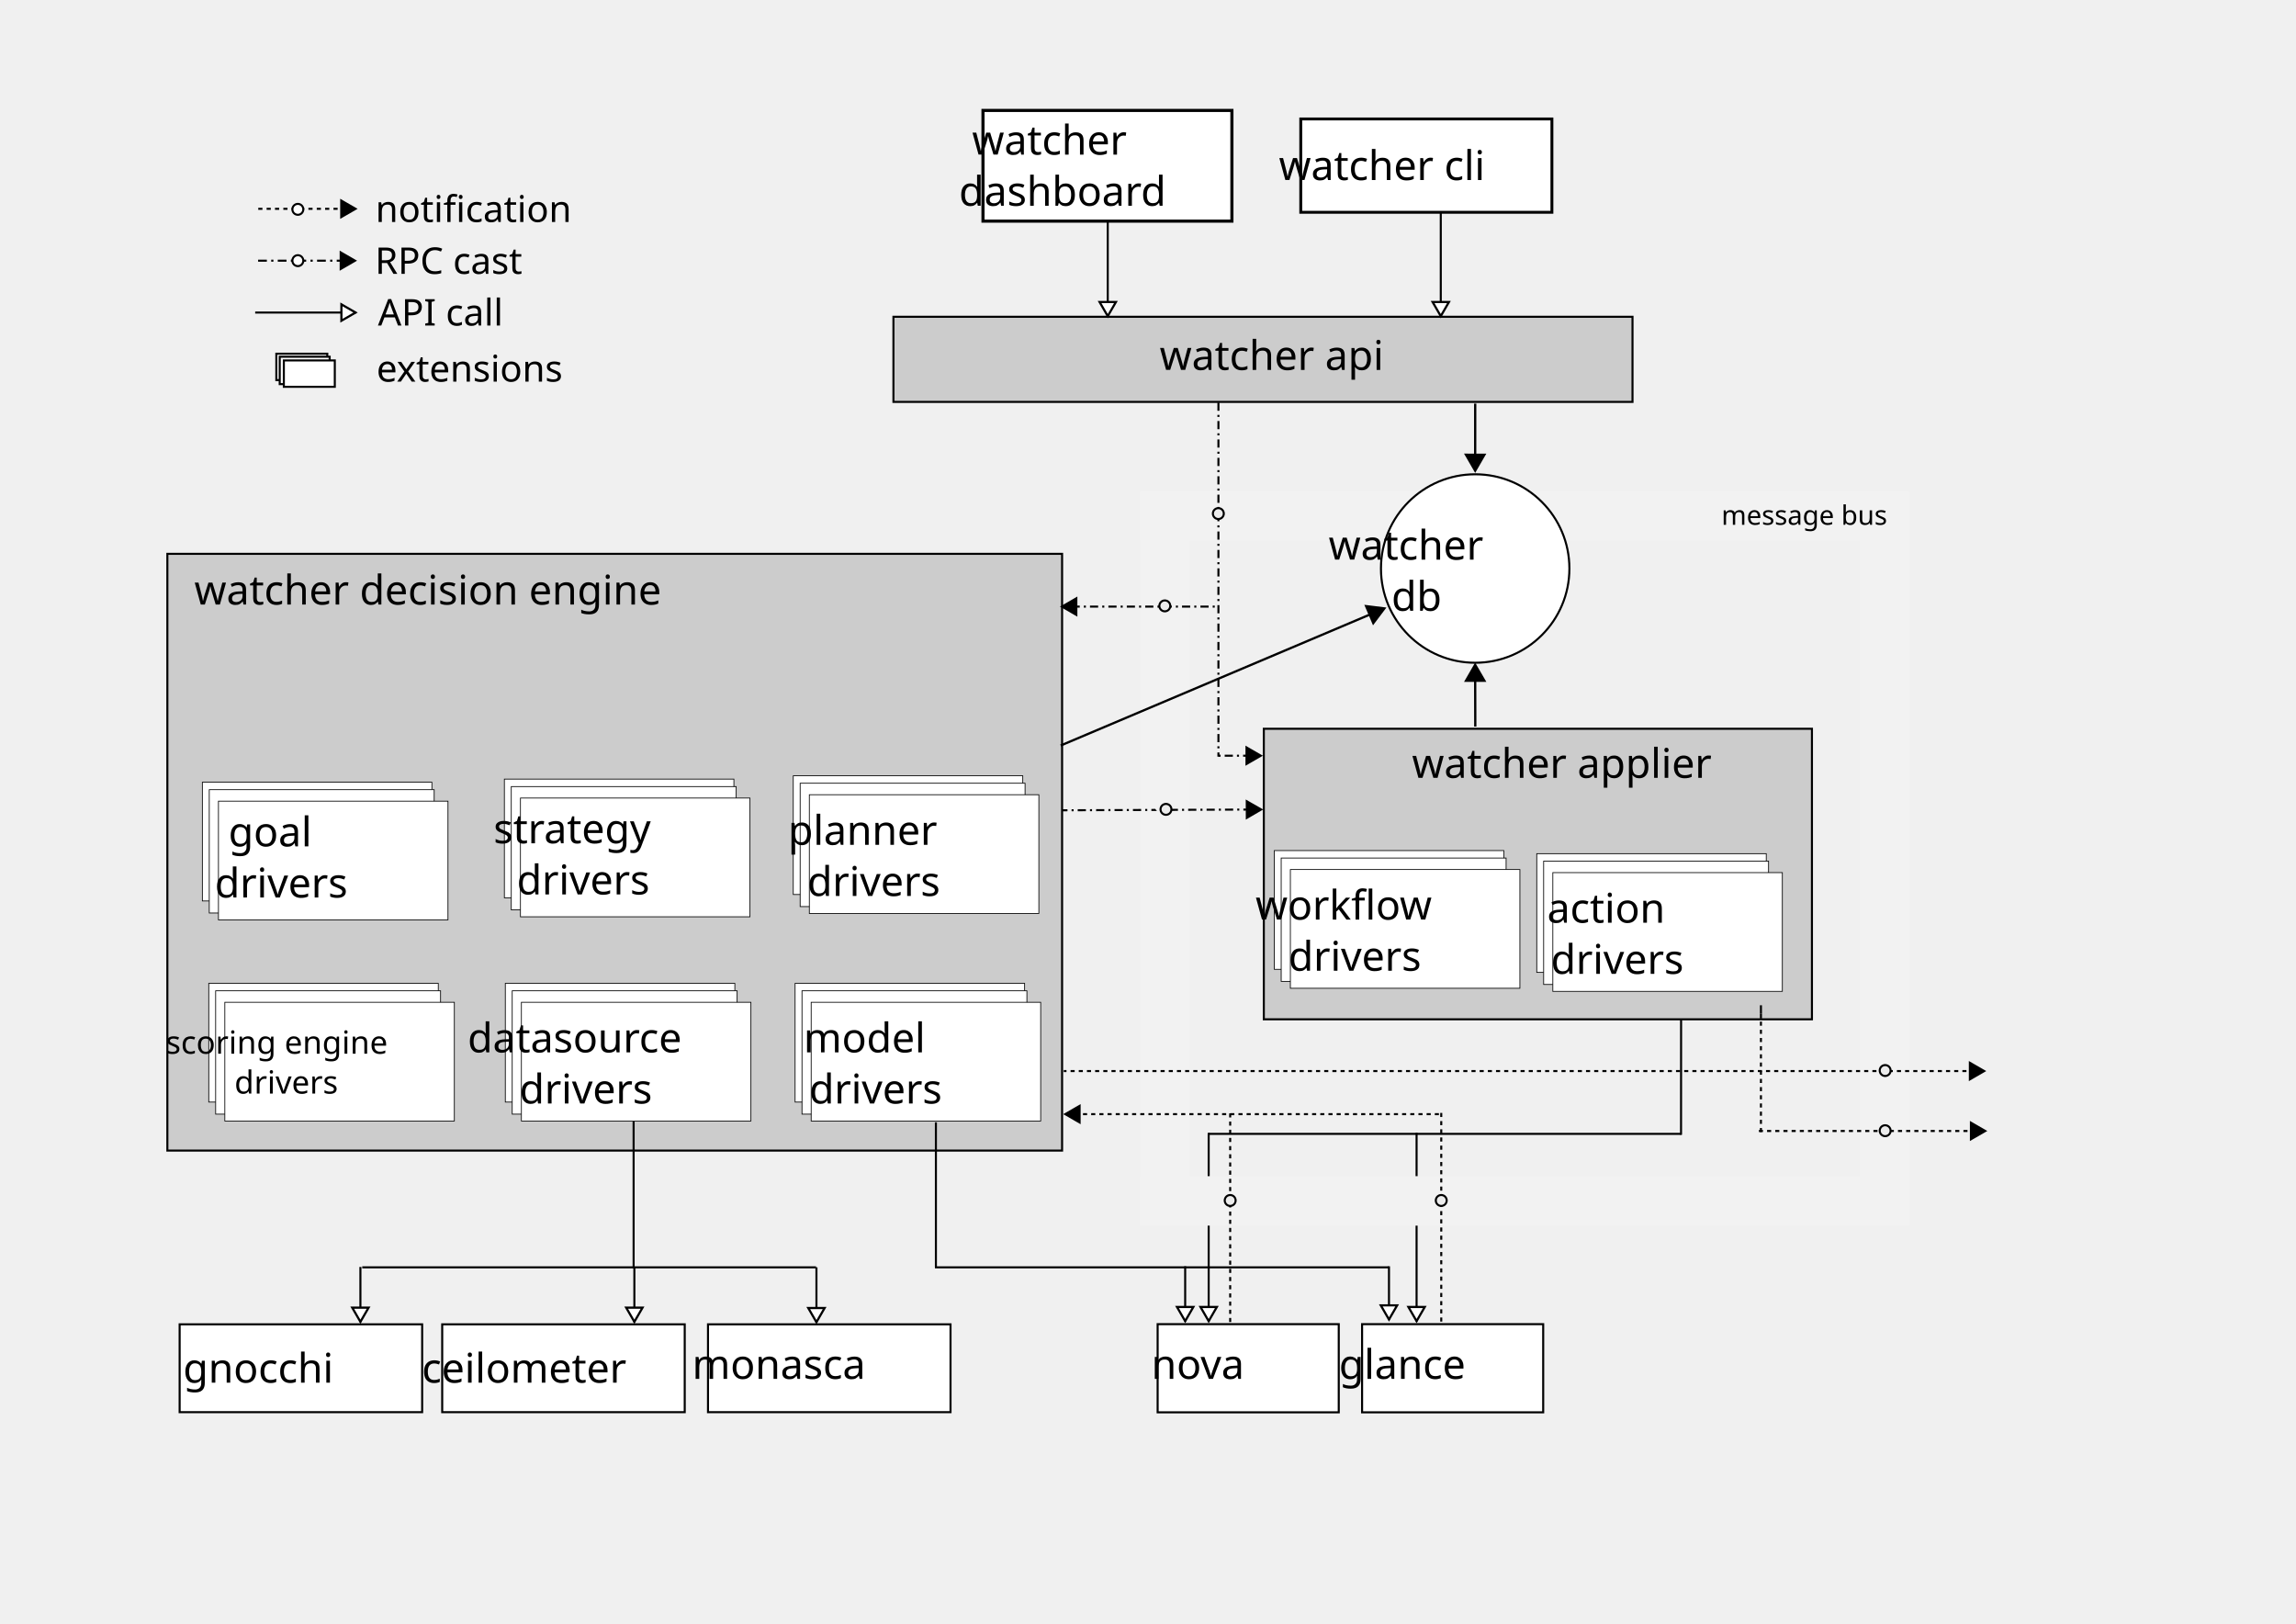
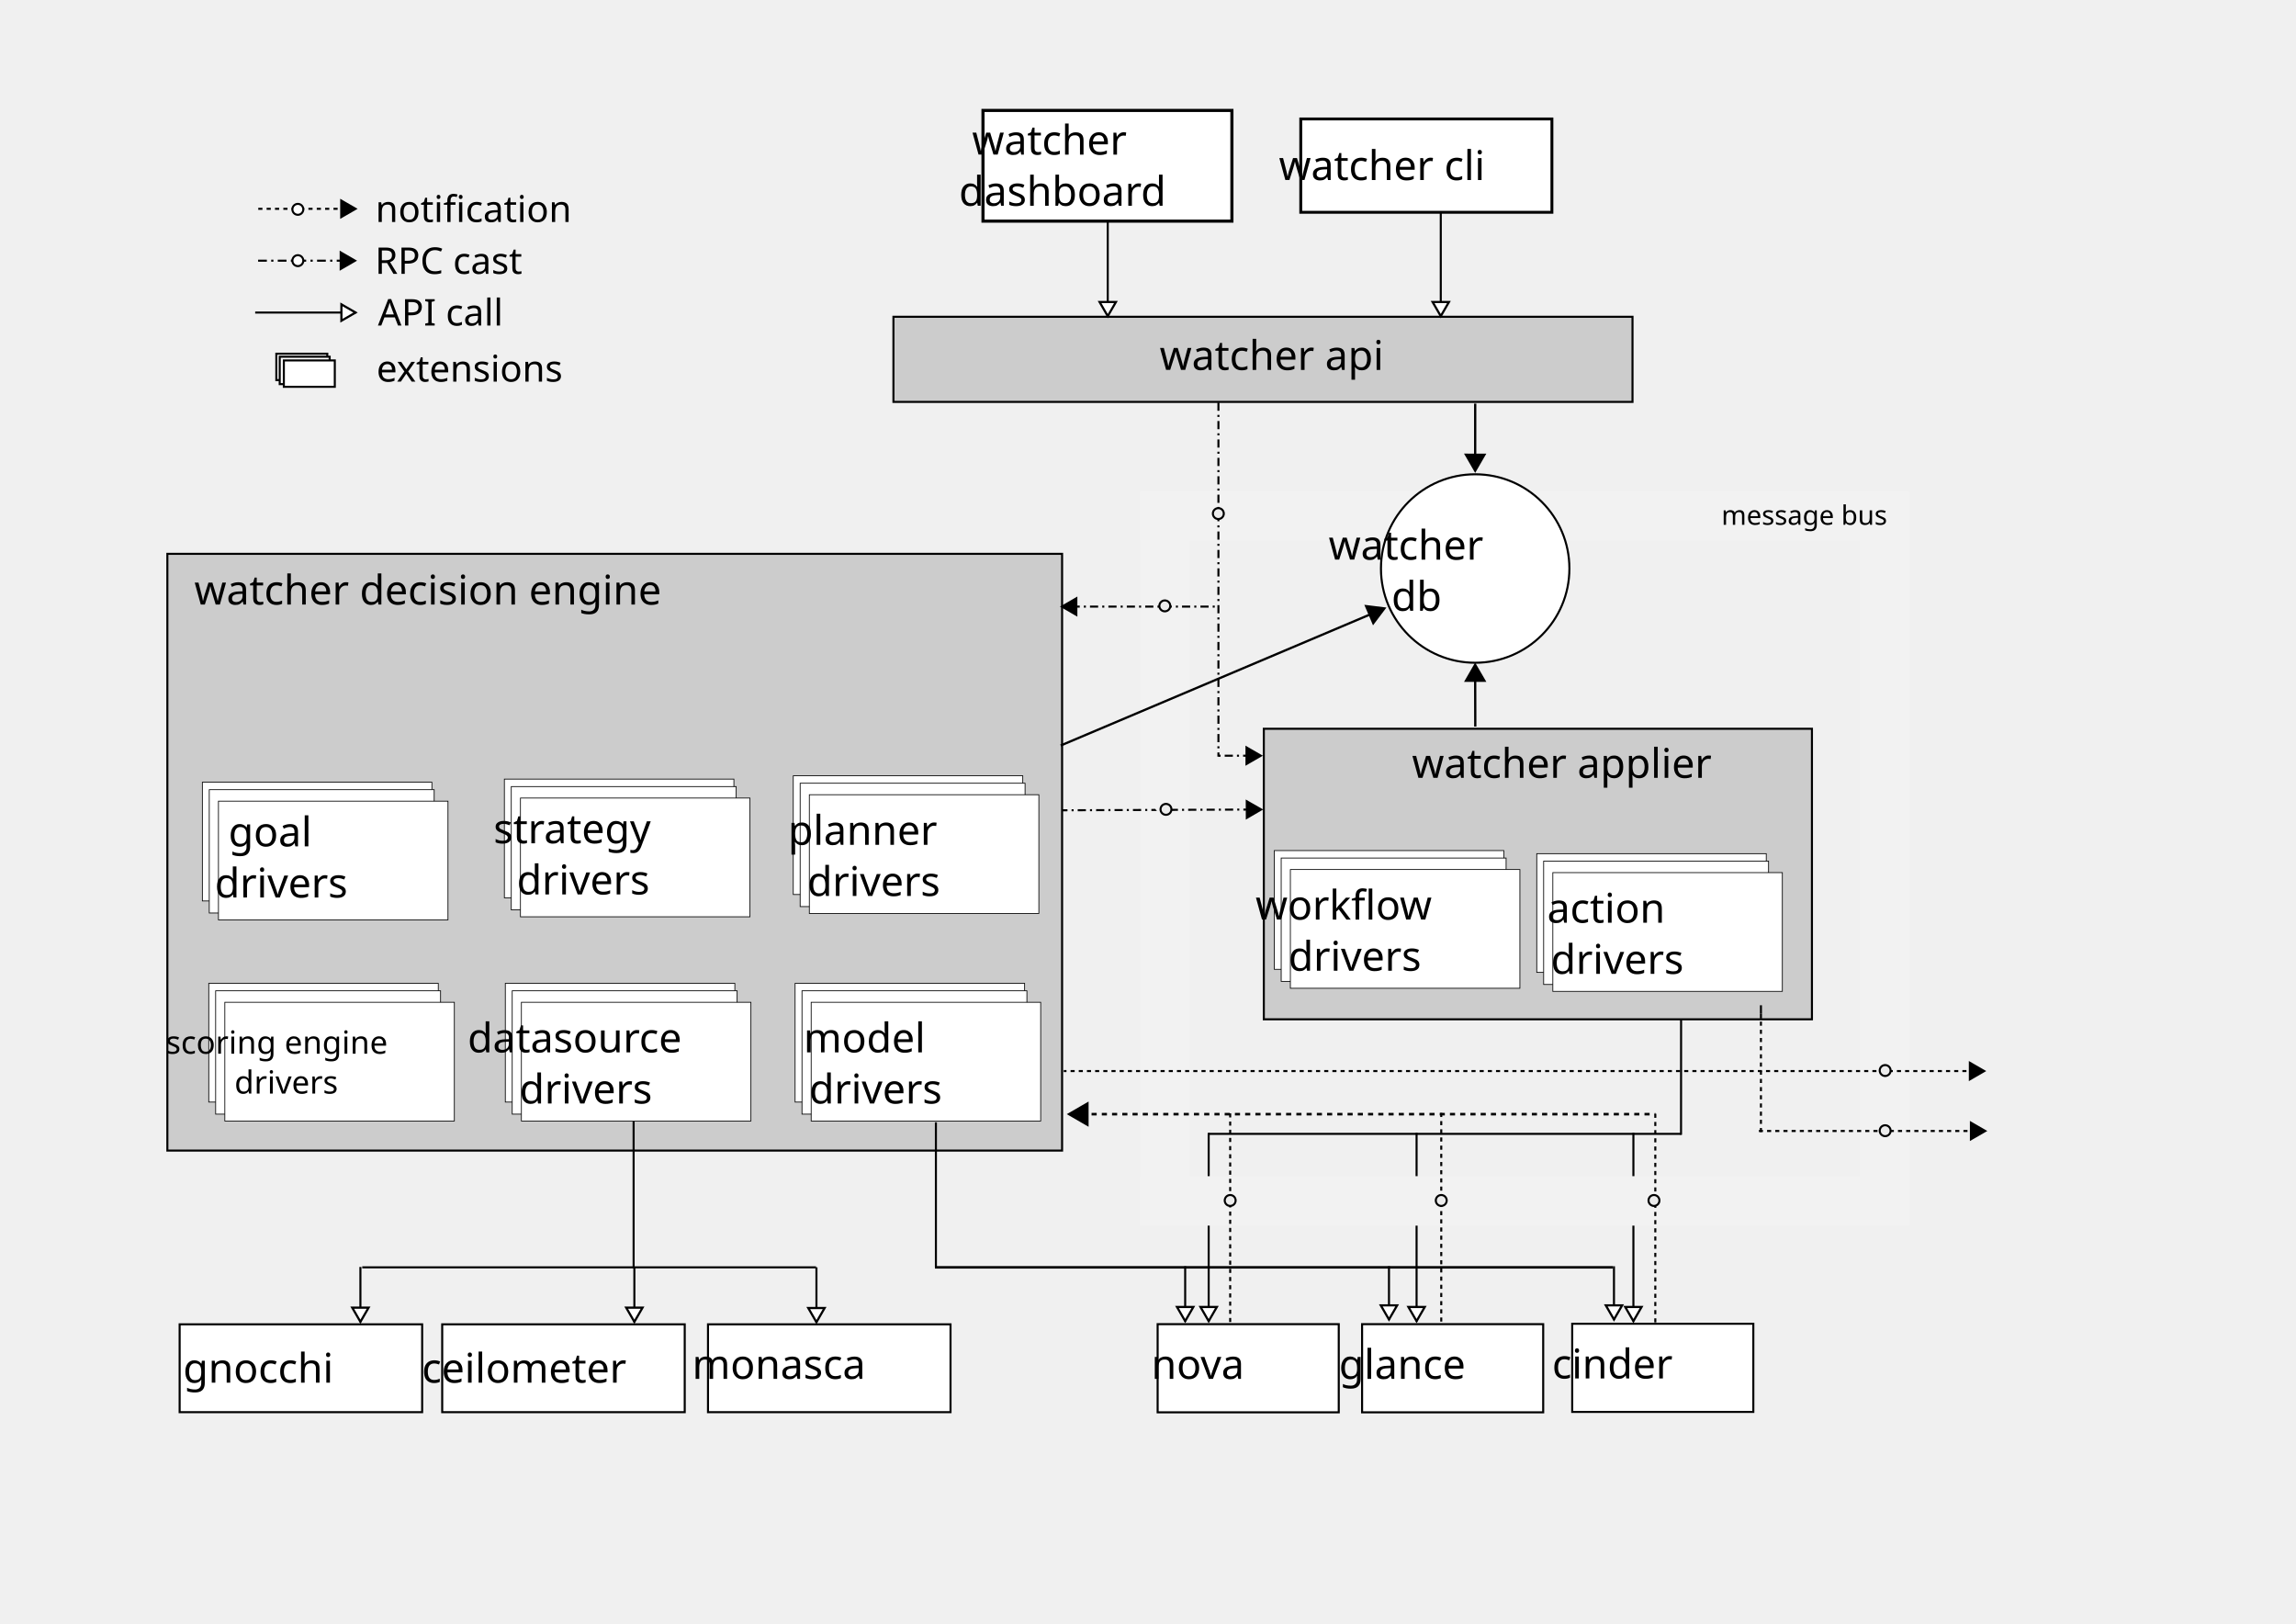
<svg xmlns="http://www.w3.org/2000/svg" width="297mm" height="210mm" id="svg4946" version="1.1">
  <defs id="defs4948">
    <marker orient="auto" refY="0" refX="0" id="TriangleInL" style="overflow:visible">
      <path id="path7073" d="m 5.77,0 -8.65,5 0,-10 8.65,5 z" style="fill-rule:evenodd;stroke:#000000;stroke-width:1pt" transform="scale(-0.8,-0.8)" />
    </marker>
    <marker orient="auto" refY="0" refX="0" id="TriangleInL-1" style="overflow:visible">
      <path id="path7073-2" d="m 5.77,0 -8.65,5 0,-10 8.65,5 z" style="fill-rule:evenodd;stroke:#000000;stroke-width:1pt" transform="scale(-0.8,-0.8)" />
    </marker>
    <marker orient="auto" refY="0" refX="0" id="EmptyTriangleInL" style="overflow:visible">
      <path id="path7091" d="m 5.77,0 -8.65,5 0,-10 8.65,5 z" style="fill:#ffffff;fill-rule:evenodd;stroke:#000000;stroke-width:1pt" transform="matrix(-0.8,0,0,-0.8,4.8,0)" />
    </marker>
    <marker orient="auto" refY="0" refX="0" id="marker4714" style="overflow:visible">
      <path id="path4716" d="m 5.77,0 -8.65,5 0,-10 8.65,5 z" style="fill:#ffffff;fill-rule:evenodd;stroke:#000000;stroke-width:1pt" transform="matrix(-0.8,0,0,-0.8,4.8,0)" />
    </marker>
    <marker orient="auto" refY="0" refX="0" id="marker4718" style="overflow:visible">
      <path id="path4720" d="m 5.77,0 -8.65,5 0,-10 8.65,5 z" style="fill:#ffffff;fill-rule:evenodd;stroke:#000000;stroke-width:1pt" transform="matrix(-0.8,0,0,-0.8,4.8,0)" />
    </marker>
    <marker orient="auto" refY="0" refX="0" id="marker4722" style="overflow:visible">
      <path id="path4724" d="m 5.77,0 -8.65,5 0,-10 8.65,5 z" style="fill:#ffffff;fill-rule:evenodd;stroke:#000000;stroke-width:1pt" transform="matrix(-0.8,0,0,-0.8,4.8,0)" />
    </marker>
    <marker orient="auto" refY="0" refX="0" id="marker4726" style="overflow:visible">
      <path id="path4728" d="m 5.77,0 -8.65,5 0,-10 8.65,5 z" style="fill:#ffffff;fill-rule:evenodd;stroke:#000000;stroke-width:1pt" transform="matrix(-0.8,0,0,-0.8,4.8,0)" />
    </marker>
    <marker orient="auto" refY="0" refX="0" id="marker4730" style="overflow:visible">
      <path id="path4732" d="m 5.77,0 -8.65,5 0,-10 8.65,5 z" style="fill-rule:evenodd;stroke:#000000;stroke-width:1pt" transform="scale(-0.8,-0.8)" />
    </marker>
    <marker orient="auto" refY="0" refX="0" id="marker4734" style="overflow:visible">
      <path id="path4736" d="m 5.77,0 -8.65,5 0,-10 8.65,5 z" style="fill:#ffffff;fill-rule:evenodd;stroke:#000000;stroke-width:1pt" transform="matrix(-0.8,0,0,-0.8,4.8,0)" />
    </marker>
    <marker orient="auto" refY="0" refX="0" id="marker4738" style="overflow:visible">
      <path id="path4740" d="m 5.77,0 -8.65,5 0,-10 8.65,5 z" style="fill:#ffffff;fill-rule:evenodd;stroke:#000000;stroke-width:1pt" transform="matrix(-0.8,0,0,-0.8,4.8,0)" />
    </marker>
    <marker orient="auto" refY="0" refX="0" id="marker4742" style="overflow:visible">
      <path id="path4744" d="m 5.77,0 -8.65,5 0,-10 8.65,5 z" style="fill-rule:evenodd;stroke:#000000;stroke-width:1pt" transform="scale(-0.8,-0.8)" />
    </marker>
    <marker orient="auto" refY="0" refX="0" id="marker4746" style="overflow:visible">
      <path id="path4748" d="m 5.77,0 -8.65,5 0,-10 8.65,5 z" style="fill:#ffffff;fill-rule:evenodd;stroke:#000000;stroke-width:1pt" transform="matrix(-0.8,0,0,-0.8,4.8,0)" />
    </marker>
    <marker orient="auto" refY="0" refX="0" id="marker4750" style="overflow:visible">
      <path id="path4752" d="m 5.77,0 -8.65,5 0,-10 8.65,5 z" style="fill-rule:evenodd;stroke:#000000;stroke-width:1pt" transform="scale(-0.8,-0.8)" />
    </marker>
    <marker orient="auto" refY="0" refX="0" id="marker4754" style="overflow:visible">
      <path id="path4756" d="m 5.77,0 -8.65,5 0,-10 8.65,5 z" style="fill-rule:evenodd;stroke:#000000;stroke-width:1pt" transform="scale(-0.8,-0.8)" />
    </marker>
    <marker orient="auto" refY="0" refX="0" id="marker4758" style="overflow:visible">
      <path id="path4760" d="m 5.77,0 -8.65,5 0,-10 8.65,5 z" style="fill-rule:evenodd;stroke:#000000;stroke-width:1pt" transform="scale(-0.8,-0.8)" />
    </marker>
    <marker orient="auto" refY="0" refX="0" id="marker4762" style="overflow:visible">
      <path id="path4764" d="m 5.77,0 -8.65,5 0,-10 8.65,5 z" style="fill-rule:evenodd;stroke:#000000;stroke-width:1pt" transform="scale(-0.8,-0.8)" />
    </marker>
    <marker orient="auto" refY="0" refX="0" id="marker4766" style="overflow:visible">
      <path id="path4768" d="m 5.77,0 -8.65,5 0,-10 8.65,5 z" style="fill:#ffffff;fill-rule:evenodd;stroke:#000000;stroke-width:1pt" transform="matrix(-0.8,0,0,-0.8,4.8,0)" />
    </marker>
    <marker orient="auto" refY="0" refX="0" id="marker4770" style="overflow:visible">
      <path id="path4772" d="m 5.77,0 -8.65,5 0,-10 8.65,5 z" style="fill-rule:evenodd;stroke:#000000;stroke-width:1pt" transform="scale(-0.8,-0.8)" />
    </marker>
    <marker orient="auto" refY="0" refX="0" id="marker4774" style="overflow:visible">
      <path id="path4776" d="m 5.77,0 -8.65,5 0,-10 8.65,5 z" style="fill-rule:evenodd;stroke:#000000;stroke-width:1pt" transform="scale(-0.8,-0.8)" />
    </marker>
    <marker orient="auto" refY="0" refX="0" id="marker4778" style="overflow:visible">
      <path id="path4780" d="m 5.77,0 -8.65,5 0,-10 8.65,5 z" style="fill-rule:evenodd;stroke:#000000;stroke-width:1pt" transform="scale(-0.8,-0.8)" />
    </marker>
    <marker orient="auto" refY="0" refX="0" id="EmptyTriangleInL-1" style="overflow:visible">
      <path id="path7091-7" d="m 5.77,0 -8.65,5 0,-10 8.65,5 z" style="fill:#ffffff;fill-rule:evenodd;stroke:#000000;stroke-width:1pt" transform="matrix(-0.8,0,0,-0.8,4.8,0)" />
    </marker>
    <marker orient="auto" refY="0" refX="0" id="EmptyTriangleInL-9" style="overflow:visible">
      <path id="path7091-4" d="m 5.77,0 -8.65,5 0,-10 8.65,5 z" style="fill:#ffffff;fill-rule:evenodd;stroke:#000000;stroke-width:1pt" transform="matrix(-0.8,0,0,-0.8,4.8,0)" />
    </marker>
    <marker orient="auto" refY="0" refX="0" id="EmptyTriangleInL-5" style="overflow:visible">
      <path id="path7091-3" d="m 5.77,0 -8.65,5 0,-10 8.65,5 z" style="fill:#ffffff;fill-rule:evenodd;stroke:#000000;stroke-width:1pt" transform="matrix(-0.8,0,0,-0.8,4.8,0)" />
    </marker>
+     <marker orient="auto" refY="0" refX="0" id="EmptyTriangleInL-6" style="overflow:visible">
+       <path id="path7091-2" d="m 5.77,0 -8.65,5 0,-10 8.65,5 z" style="fill:#ffffff;fill-rule:evenodd;stroke:#000000;stroke-width:1pt" transform="matrix(-0.8,0,0,-0.8,4.8,0)" />
+     </marker>
+     <marker orient="auto" refY="0" refX="0" id="EmptyTriangleInL-12" style="overflow:visible">
+       <path id="path7091-70" d="m 5.77,0 -8.65,5 0,-10 8.65,5 z" style="fill:#ffffff;fill-rule:evenodd;stroke:#000000;stroke-width:1pt" transform="matrix(-0.8,0,0,-0.8,4.8,0)" />
+     </marker>
  </defs>
  <g id="layer1">
    <g id="g5356" transform="translate(-15.09606,-107.1669)">
+       <path id="path3284-4-2-3-77-5-9" d="m 813.668,753.146 0,-92.218" style="display:inline;fill:none;stroke:#000000;stroke-width:1px;stroke-linecap:butt;stroke-linejoin:miter;stroke-opacity:1;marker-start:url(#EmptyTriangleInL-6)" />
      <rect y="377.893" x="96.921" height="291.704" width="437.433" id="rect4267-4" style="fill:#cccccc;stroke:#000000;stroke-width:1;stroke-opacity:1;display:inline" />
      <text id="text5037-4" y="402.683" x="110.091" style="font-size:20.866px;font-style:normal;font-weight:normal;text-align:start;line-height:125%;letter-spacing:0px;word-spacing:0px;text-anchor:start;fill:#000000;fill-opacity:1;stroke:none;display:inline;font-family:Sans" xml:space="preserve">
        <tspan id="tspan5184" style="font-size:20px;text-align:start;text-anchor:start" y="402.683" x="110.091">watcher decision engine</tspan>
      </text>
      <rect transform="scale(1,-1)" y="-705.71" x="572.463" height="357.541" width="24.303" id="rect4267-9-8-8" style="fill:#f2f2f2;display:inline" />
      <rect transform="matrix(0,1,1,0,0,0)" y="572.389" x="347.189" height="375.986" width="24.274" id="rect4267-9-7" style="fill:#f2f2f2;display:inline" />
      <g transform="matrix(1.777579,0,0,1.777579,523.6108,294.5808)" id="g13029" style="display:inline">
        <path style="fill:#ffffff;stroke:#000000;stroke-width:1.534;stroke-opacity:1;display:inline" id="path5041-1-5" d="m 394.68,358.944 a 70.677,70.677 0 0 1 -70.677,70.677 70.677,70.677 0 0 1 -70.677,-70.677 70.677,70.677 0 0 1 70.677,-70.677 70.677,70.677 0 0 1 70.677,70.677 z" transform="matrix(0.3666405,0,0,0.3666405,0.8668462,-80.69784)" />
        <g id="g5262">
          <text id="text5043-7-2" y="48.469" x="119.64" style="font-size:11.251px;font-style:normal;font-weight:normal;line-height:125%;letter-spacing:0px;word-spacing:0px;fill:#000000;fill-opacity:1;stroke:none;display:inline;font-family:Sans" xml:space="preserve">
            <tspan style="font-size:11.251px;text-align:center;text-anchor:middle" id="tspan5047-4-7" y="48.469" x="119.64">watcher</tspan>
            <tspan id="tspan5051-0-6" style="font-size:11.251px;text-align:center;text-anchor:middle" y="62.533" x="119.64">db</tspan>
          </text>
        </g>
      </g>
      <rect transform="scale(1,-1)" y="-705.71" x="924.346" height="357.541" width="24.303" id="rect4267-9-8" style="fill:#f2f2f2;display:inline" />
      <path id="path3284-4-2-3-4-6-3" d="m 980.503,630.726 -445.334,0" style="fill:none;stroke:#000000;stroke-width:1;stroke-linecap:butt;stroke-linejoin:miter;stroke-miterlimit:4;stroke-opacity:1;stroke-dasharray:2, 2;stroke-dashoffset:0;marker-start:url(#TriangleInL);display:inline" />
      <rect ry="0" rx="0" y="463.401" x="632.976" height="142.023" width="267.982" id="rect4267-4-1" style="fill:#cccccc;stroke:#000000;stroke-width:1;stroke-opacity:1;display:inline" />
      <text id="text5110-5" y="363.693" x="853.281" style="font-size:26.283px;font-style:normal;font-weight:normal;line-height:125%;letter-spacing:0px;word-spacing:0px;fill:#000000;fill-opacity:1;stroke:none;display:inline;font-family:Sans" xml:space="preserve">
        <tspan id="tspan5114-7" style="font-size:13.141px" y="363.693" x="853.281"> message bus</tspan>
      </text>
      <path id="path3284-48" d="M 687.133,406.596 533.674,471.581" style="fill:none;stroke:#000000;stroke-width:1.108px;stroke-linecap:butt;stroke-linejoin:miter;stroke-opacity:1;marker-start:url(#TriangleInL-1);display:inline" />
      <text id="text5037-4-5" y="487.399" x="889.923" style="font-size:20.866px;font-style:normal;font-weight:normal;text-align:end;line-height:125%;letter-spacing:0px;word-spacing:0px;text-anchor:end;fill:#000000;fill-opacity:1;stroke:none;display:inline;font-family:Sans" xml:space="preserve">
        <tspan id="tspan5184-1" style="font-size:20px;text-align:end;text-anchor:end" y="487.399" x="889.923">watcher applier</tspan>
      </text>
      <g transform="matrix(1.777579,0,0,1.777579,788.4719,596.2823)" id="g4866" style="display:inline">
        <rect style="fill:#ffffff;stroke:#000000;stroke-width:0.563;stroke-opacity:1;display:inline" id="rect4267-4-7" width="49.813" height="24.243" x="-116.677" y="88.977" />
        <text xml:space="preserve" style="font-size:11.739px;font-style:normal;font-weight:normal;text-align:center;line-height:125%;letter-spacing:0px;word-spacing:0px;text-anchor:middle;fill:#000000;fill-opacity:1;stroke:none;display:inline;font-family:Sans" x="-91.9" y="104.016" id="text5037-4-6">
          <tspan x="-91.9" y="104.016" style="font-size:11.251px;text-align:center;text-anchor:middle" id="tspan5184-3">nova</tspan>
        </text>
      </g>
      <g id="g4866-2" style="display:inline" transform="matrix(1.777579,0,0,1.777579,888.4244,596.2823)">
        <rect style="fill:#ffffff;stroke:#000000;stroke-width:0.563;stroke-opacity:1;display:inline" id="rect4267-4-7-7" width="49.813" height="24.243" x="-116.677" y="88.977" />
        <text xml:space="preserve" style="font-size:11.739px;font-style:normal;font-weight:normal;text-align:center;line-height:125%;letter-spacing:0px;word-spacing:0px;text-anchor:middle;fill:#000000;fill-opacity:1;stroke:none;display:inline;font-family:Sans" x="-91.9" y="104.016" id="text5037-4-6-9">
          <tspan x="-91.9" y="104.016" style="font-size:11.251px;text-align:center;text-anchor:middle" id="tspan5184-3-5">glance</tspan>
        </text>
      </g>
      <rect y="754.524" x="231.292" height="42.939" width="118.567" id="rect4267-4-7-7-3-3" style="display:inline;fill:#ffffff;stroke:#000000;stroke-width:1;stroke-opacity:1" />
      <text id="text5037-4-6-9-1-4" y="783.034" x="290.347" style="font-style:normal;font-weight:normal;font-size:20.866px;line-height:125%;font-family:Sans;text-align:center;letter-spacing:0px;word-spacing:0px;text-anchor:middle;display:inline;fill:#000000;fill-opacity:1;stroke:none" xml:space="preserve">
        <tspan id="tspan5184-3-5-2-1" style="font-size:20px;text-align:center;text-anchor:middle" y="783.034" x="290.347">ceilometer</tspan>
      </text>
      <g transform="matrix(1.777579,0,0,1.777579,599.5819,304.143)" id="g4982" style="display:inline">
        <rect style="display:inline;fill:#ffffff;stroke:#000000;stroke-width:0.563;stroke-opacity:1" id="rect4267-4-7-7-3-3-1" width="66.702" height="24.156" x="-134.083" y="253.367" />
        <text xml:space="preserve" style="font-style:normal;font-weight:normal;font-size:11.739px;line-height:125%;font-family:Sans;text-align:center;letter-spacing:0px;word-spacing:0px;text-anchor:middle;display:inline;fill:#000000;fill-opacity:1;stroke:none" x="-100.862" y="268.363" id="text5037-4-6-9-1-4-3">
          <tspan x="-100.862" y="268.363" style="font-size:11.251px;text-align:center;text-anchor:middle" id="tspan5184-3-5-2-1-8">monasca</tspan>
        </text>
      </g>
      <g transform="matrix(1.777579,0,0,1.777579,805.0861,598.4937)" id="g5067" style="display:inline">
        <rect style="fill:#ffffff;stroke:#000000;stroke-width:0.213;stroke-opacity:1;display:inline" id="rect4267-4-74-1-9" width="63.126" height="32.654" x="-305.436" y="-5.995" />
        <rect style="fill:#ffffff;stroke:#000000;stroke-width:0.215;stroke-opacity:1;display:inline" id="rect4267-4-74-3" width="61.86" height="33.916" x="-303.54" y="-3.941" />
        <rect style="fill:#ffffff;stroke:#000000;stroke-width:0.213;stroke-opacity:1;display:inline" id="rect4267-4-74-1" width="63.126" height="32.654" x="-301.014" y="-0.783" />
        <text xml:space="preserve" style="font-size:11.739px;font-style:normal;font-weight:normal;text-align:center;line-height:125%;letter-spacing:0px;word-spacing:0px;text-anchor:middle;fill:#000000;fill-opacity:1;stroke:none;display:inline;font-family:Sans" x="-269.569" y="12.991" id="text5037-4-2">
          <tspan x="-269.569" y="12.991" style="font-size:11.251px;text-align:center;text-anchor:middle" id="tspan5184-9">datasource</tspan>
          <tspan x="-269.569" y="27.055" style="font-size:11.251px;text-align:center;text-anchor:middle" id="tspan5022">drivers</tspan>
        </text>
      </g>
      <g transform="matrix(1.777579,0,0,1.777579,704.5968,780.3585)" id="g5267" style="display:inline">
        <rect style="fill:#ffffff;stroke:#000000;stroke-width:0.213;stroke-opacity:1;display:inline" id="rect4267-4-74-1-9-5" width="63.126" height="32.654" x="-169.206" y="-108.305" />
        <rect style="fill:#ffffff;stroke:#000000;stroke-width:0.215;stroke-opacity:1;display:inline" id="rect4267-4-74-3-0" width="61.86" height="33.916" x="-167.31" y="-106.251" />
        <rect style="fill:#ffffff;stroke:#000000;stroke-width:0.213;stroke-opacity:1;display:inline" id="rect4267-4-74-1-90" width="63.126" height="32.654" x="-164.784" y="-103.093" />
        <text xml:space="preserve" style="font-size:11.739px;font-style:normal;font-weight:normal;text-align:center;line-height:125%;letter-spacing:0px;word-spacing:0px;text-anchor:middle;fill:#000000;fill-opacity:1;stroke:none;display:inline;font-family:Sans" x="-133.339" y="-89.32" id="text5037-4-2-0">
          <tspan x="-133.339" y="-89.32" style="font-size:11.251px;text-align:center;text-anchor:middle" id="tspan5184-9-6">model</tspan>
          <tspan x="-133.339" y="-75.255" style="font-size:11.251px;text-align:center;text-anchor:middle" id="tspan5022-1">drivers</tspan>
        </text>
      </g>
      <flowRoot xml:space="preserve" id="flowRoot5150" style="font-size:40px;font-style:normal;font-weight:normal;line-height:125%;letter-spacing:0px;word-spacing:0px;fill:#000000;fill-opacity:1;stroke:none;display:inline;font-family:Sans" transform="translate(-4.605159,112.6148)">
        <flowRegion id="flowRegion5152">
          <rect id="rect5154" width="254.914" height="139.766" x="-53.206" y="2.382" />
        </flowRegion>
        <flowPara id="flowPara5156" />
      </flowRoot>
      <g transform="matrix(1.777579,0,0,1.777579,925.8399,652.652)" id="g5254" style="display:inline">
        <rect style="fill:#ffffff;stroke:#000000;stroke-width:0.213;stroke-opacity:1;display:inline" id="rect4267-4-74-1-9-5-3" width="63.126" height="32.654" x="-89.686" y="-72.119" />
        <rect style="fill:#ffffff;stroke:#000000;stroke-width:0.215;stroke-opacity:1;display:inline" id="rect4267-4-74-3-0-8" width="61.86" height="33.916" x="-87.789" y="-70.065" />
        <rect style="fill:#ffffff;stroke:#000000;stroke-width:0.213;stroke-opacity:1;display:inline" id="rect4267-4-74-1-90-9" width="63.126" height="32.654" x="-85.263" y="-66.907" />
        <text xml:space="preserve" style="font-size:11.739px;font-style:normal;font-weight:normal;text-align:center;line-height:125%;letter-spacing:0px;word-spacing:0px;text-anchor:middle;fill:#000000;fill-opacity:1;stroke:none;display:inline;font-family:Sans" x="-53.818" y="-53.133" id="text5037-4-2-0-3">
          <tspan x="-53.818" y="-53.133" style="font-size:11.251px;text-align:center;text-anchor:middle" id="tspan5184-9-6-4">action</tspan>
          <tspan x="-53.818" y="-39.069" style="font-size:11.251px;text-align:center;text-anchor:middle" id="tspan5022-1-4">drivers</tspan>
        </text>
      </g>
      <g transform="matrix(1.777579,0,0,1.777579,701.3164,551.8384)" id="g5246" style="display:inline">
        <rect style="fill:#ffffff;stroke:#000000;stroke-width:0.213;stroke-opacity:1;display:inline" id="rect4267-4-74-1-9-5-3-6" width="63.126" height="32.654" x="-167.866" y="-36.826" />
        <rect style="fill:#ffffff;stroke:#000000;stroke-width:0.215;stroke-opacity:1;display:inline" id="rect4267-4-74-3-0-8-0" width="61.86" height="33.916" x="-165.97" y="-34.772" />
        <rect style="fill:#ffffff;stroke:#000000;stroke-width:0.213;stroke-opacity:1;display:inline" id="rect4267-4-74-1-90-9-6" width="63.126" height="32.654" x="-163.443" y="-31.614" />
        <text xml:space="preserve" style="font-size:11.739px;font-style:normal;font-weight:normal;text-align:center;line-height:125%;letter-spacing:0px;word-spacing:0px;text-anchor:middle;fill:#000000;fill-opacity:1;stroke:none;display:inline;font-family:Sans" x="-131.999" y="-17.84" id="text5037-4-2-0-3-6">
          <tspan x="-131.999" y="-17.84" style="font-size:11.251px;text-align:center;text-anchor:middle" id="tspan5184-9-6-4-1">planner</tspan>
          <tspan x="-131.999" y="-3.776" style="font-size:11.251px;text-align:center;text-anchor:middle" id="tspan5022-1-4-8">drivers</tspan>
        </text>
      </g>
      <g transform="matrix(1.777579,0,0,1.777579,864.1839,199.2757)" id="g5067-4" style="display:inline">
        <rect style="fill:#ffffff;stroke:#000000;stroke-width:0.213;stroke-opacity:1;display:inline" id="rect4267-4-74-1-9-9" width="63.126" height="32.654" x="-338.942" y="162.428" />
        <rect style="fill:#ffffff;stroke:#000000;stroke-width:0.215;stroke-opacity:1;display:inline" id="rect4267-4-74-3-6" width="61.86" height="33.916" x="-337.046" y="164.482" />
        <rect style="fill:#ffffff;stroke:#000000;stroke-width:0.213;stroke-opacity:1;display:inline" id="rect4267-4-74-1-3" width="63.126" height="32.654" x="-334.52" y="167.64" />
        <text xml:space="preserve" style="font-size:11.739px;font-style:normal;font-weight:normal;text-align:center;line-height:125%;letter-spacing:0px;word-spacing:0px;text-anchor:middle;fill:#000000;fill-opacity:1;stroke:none;display:inline;font-family:Sans" x="-303.522" y="180.073" id="text5037-4-2-7">
          <tspan id="tspan4611" x="-303.522" y="180.073" style="font-size:11.251px;text-align:center;text-anchor:middle">strategy</tspan>
          <tspan id="tspan4615" x="-303.522" y="194.138" style="font-size:11.251px;text-align:center;text-anchor:middle">drivers</tspan>
        </text>
        <rect style="fill:#ffffff;stroke:#000000;stroke-width:0.213;stroke-opacity:1;display:inline" id="rect4267-4-74-1-9-9-7" width="63.126" height="32.654" x="-422.005" y="163.282" />
        <rect style="fill:#ffffff;stroke:#000000;stroke-width:0.215;stroke-opacity:1;display:inline" id="rect4267-4-74-3-6-1" width="61.86" height="33.916" x="-420.109" y="165.336" />
        <rect style="fill:#ffffff;stroke:#000000;stroke-width:0.213;stroke-opacity:1;display:inline" id="rect4267-4-74-1-3-1" width="63.126" height="32.654" x="-417.582" y="168.494" />
        <text xml:space="preserve" style="font-size:11.739px;font-style:normal;font-weight:normal;text-align:center;line-height:125%;letter-spacing:0px;word-spacing:0px;text-anchor:middle;fill:#000000;fill-opacity:1;stroke:none;display:inline;font-family:Sans" x="-386.584" y="180.927" id="text5037-4-2-7-5">
          <tspan id="tspan4611-2" x="-386.584" y="180.927" style="font-size:11.251px;text-align:center;text-anchor:middle">goal</tspan>
          <tspan id="tspan4615-7" x="-386.584" y="194.992" style="font-size:11.251px;text-align:center;text-anchor:middle">drivers</tspan>
        </text>
      </g>
      <path id="path3284-4-2-3" d="m 594.531,753.146 0,-27" style="fill:none;stroke:#000000;stroke-width:1px;stroke-linecap:butt;stroke-linejoin:miter;stroke-opacity:1;marker-start:url(#EmptyTriangleInL);display:inline" />
      <path id="path3284-4-2-3-77" d="m 606.02,753.146 0,-92.218" style="fill:none;stroke:#000000;stroke-width:1px;stroke-linecap:butt;stroke-linejoin:miter;stroke-opacity:1;marker-start:url(#EmptyTriangleInL);display:inline" />
-       <path id="path5110-9" d="m 472.189,726.666 221.855,0" style="fill:none;stroke:#000000;stroke-width:1px;stroke-linecap:butt;stroke-linejoin:miter;stroke-opacity:1;display:inline" />
+       <path id="path5110-9" d="m 472.189,726.666 331.457,0" style="display:inline;fill:none;stroke:#000000;stroke-width:1.222px;stroke-linecap:butt;stroke-linejoin:miter;stroke-opacity:1" />
      <path id="path5112-8" d="m 472.662,655.768 0,70.949" style="fill:none;stroke:#000000;stroke-width:1px;stroke-linecap:butt;stroke-linejoin:miter;stroke-opacity:1;display:inline" />
      <path id="path3284-4-2-3-77-5" d="m 707.668,753.146 0,-92.218" style="fill:none;stroke:#000000;stroke-width:1px;stroke-linecap:butt;stroke-linejoin:miter;stroke-opacity:1;marker-start:url(#EmptyTriangleInL);display:inline" />
      <path id="path3284-4-2-3-7" d="m 694.168,752.352 0,-26.206" style="fill:none;stroke:#000000;stroke-width:1px;stroke-linecap:butt;stroke-linejoin:miter;stroke-opacity:1;marker-start:url(#EmptyTriangleInL);display:inline" />
      <rect transform="matrix(0,1,1,0,0,0)" y="572.338" x="682.097" height="376.038" width="24.188" id="rect4267-9" style="fill:#f2f2f2;display:inline" />
      <path id="path3284-4-2-3-4" d="m 616.535,651.402 0,103.661" style="fill:none;stroke:#000000;stroke-width:1;stroke-linecap:butt;stroke-linejoin:miter;stroke-miterlimit:4;stroke-opacity:1;stroke-dasharray:2, 2;stroke-dashoffset:0;marker-start:none;display:inline" />
      <path id="path3284-4-2-3-4-9" d="m 719.727,651.18 0,102.99" style="fill:none;stroke:#000000;stroke-width:1;stroke-linecap:butt;stroke-linejoin:miter;stroke-miterlimit:4;stroke-opacity:1;stroke-dasharray:2, 2;stroke-dashoffset:0;marker-start:none;display:inline" />
-       <path id="path3284-4-2-3-4-6" d="m 540.579,651.792 179.165,0" style="fill:none;stroke:#000000;stroke-width:1;stroke-linecap:butt;stroke-linejoin:miter;stroke-miterlimit:4;stroke-opacity:1;stroke-dasharray:2, 2;stroke-dashoffset:0;marker-start:url(#TriangleInL);display:inline" />
+       <path id="path3284-4-2-3-4-6" d="m 543.759,651.792 280.637,0" style="display:inline;fill:none;stroke:#000000;stroke-width:1.252;stroke-linecap:butt;stroke-linejoin:miter;stroke-miterlimit:4;stroke-dasharray:2.503, 2.503;stroke-dashoffset:0;stroke-opacity:1;marker-start:url(#TriangleInL)" />
      <rect y="262.012" x="451.896" height="41.614" width="361.336" id="rect4267" style="fill:#cccccc;stroke:#000000;stroke-width:1;stroke-opacity:1;display:inline" />
      <text id="text5037" y="287.99" x="582.046" style="font-size:20.866px;font-style:normal;font-weight:normal;line-height:125%;letter-spacing:0px;word-spacing:0px;fill:#000000;fill-opacity:1;stroke:none;display:inline;font-family:Sans" xml:space="preserve">
        <tspan style="font-size:20px" y="287.99" x="582.046" id="tspan5039">watcher api</tspan>
      </text>
      <rect y="161.15" x="495.68" height="54.109" width="121.698" id="rect4267-1" style="fill:#ffffff;stroke:#000000;stroke-width:1.523;stroke-opacity:1;display:inline" />
      <text id="text5043" y="182.745" x="556.915" style="font-size:24.56px;font-style:normal;font-weight:normal;line-height:125%;letter-spacing:0px;word-spacing:0px;fill:#000000;fill-opacity:1;stroke:none;display:inline;font-family:Sans" xml:space="preserve">
        <tspan style="font-size:20px;text-align:center;text-anchor:middle" id="tspan5047" y="182.745" x="556.915">watcher</tspan>
        <tspan id="tspan5051" style="font-size:20px;text-align:center;text-anchor:middle" y="207.745" x="556.915">dashboard</tspan>
      </text>
      <rect y="165.316" x="651.036" height="45.622" width="122.794" id="rect4267-1-7" style="fill:#ffffff;stroke:#000000;stroke-width:1.405;stroke-opacity:1;display:inline" />
      <text id="text5043-7" y="195.168" x="713.087" style="font-size:24.56px;font-style:normal;font-weight:normal;line-height:125%;letter-spacing:0px;word-spacing:0px;fill:#000000;fill-opacity:1;stroke:none;display:inline;font-family:Sans" xml:space="preserve">
        <tspan id="tspan5051-0" style="font-size:20px;text-align:center;text-anchor:middle" y="195.168" x="713.087">watcher cli</tspan>
      </text>
      <path id="path3284-4-2-3-7-1" d="m 556.678,261.885 0,-46.702" style="fill:none;stroke:#000000;stroke-width:1px;stroke-linecap:butt;stroke-linejoin:miter;stroke-opacity:1;marker-start:url(#EmptyTriangleInL);display:inline" />
      <path id="path3284-4-2-3-7-1-0" d="m 719.494,261.885 0,-51.054" style="fill:none;stroke:#000000;stroke-width:1px;stroke-linecap:butt;stroke-linejoin:miter;stroke-opacity:1;marker-start:url(#EmptyTriangleInL);display:inline" />
      <path id="path5112-5-8" d="m 836.982,605.522 -0.025,56.36" style="fill:none;stroke:#000000;stroke-width:1px;stroke-linecap:butt;stroke-linejoin:miter;stroke-opacity:1;display:inline" />
      <path id="path5110-9-1" d="m 605.96,661.425 231.163,0" style="fill:none;stroke:#000000;stroke-width:1px;stroke-linecap:butt;stroke-linejoin:miter;stroke-opacity:1;display:inline" />
      <path id="path3284-4-2-3-4-6-8-5" d="m 981.018,660.01 c -79.04,0 -113.218,0 -105.756,0" style="fill:none;stroke:#000000;stroke-width:1;stroke-linecap:butt;stroke-linejoin:miter;stroke-miterlimit:4;stroke-opacity:1;stroke-dasharray:2, 2;stroke-dashoffset:0;marker-start:url(#TriangleInL);display:inline" />
      <g transform="matrix(1.777579,0,0,1.777579,768.889,922.4964)" id="g5067-0" style="display:inline">
        <g transform="translate(-61.20406,-182.2719)" id="g12405">
          <rect y="-5.995" x="-305.436" height="32.654" width="63.126" id="rect4267-4-74-1-9-94" style="fill:#ffffff;stroke:#000000;stroke-width:0.213;stroke-opacity:1;display:inline" />
          <rect y="-3.941" x="-303.54" height="33.916" width="61.86" id="rect4267-4-74-3-7" style="fill:#ffffff;stroke:#000000;stroke-width:0.215;stroke-opacity:1;display:inline" />
          <rect y="-0.783" x="-301.014" height="32.654" width="63.126" id="rect4267-4-74-1-8" style="fill:#ffffff;stroke:#000000;stroke-width:0.213;stroke-opacity:1;display:inline" />
          <text id="text5037-4-2-3" y="13.361" x="-269.577" style="font-size:10.167px;font-style:normal;font-weight:normal;text-align:center;line-height:125%;letter-spacing:0px;word-spacing:0px;text-anchor:middle;fill:#000000;fill-opacity:1;stroke:none;display:inline;font-family:Sans" xml:space="preserve">
            <tspan id="tspan5184-9-5" style="font-size:8.771px;text-align:center;text-anchor:middle" y="13.361" x="-269.577">scoring engine</tspan>
            <tspan id="tspan5022-12" style="font-size:8.771px;text-align:center;text-anchor:middle" y="24.324" x="-269.577">drivers</tspan>
          </text>
        </g>
      </g>
      <path id="path5112-89" d="m 324.871,655.348 0,71.709" style="display:inline;fill:none;stroke:#000000;stroke-width:1px;stroke-linecap:butt;stroke-linejoin:miter;stroke-opacity:1" />
      <path id="path3284-48-9" d="m 736.309,437.335 0.058,25.01" style="fill:none;stroke:#000000;stroke-width:1.108px;stroke-linecap:butt;stroke-linejoin:miter;stroke-opacity:1;marker-start:url(#TriangleInL-1);display:inline" />
      <path id="path3284-48-9-0" d="m 736.313,332.047 0.016,-27.583" style="fill:none;stroke:#000000;stroke-width:1.108px;stroke-linecap:butt;stroke-linejoin:miter;stroke-opacity:1;marker-start:url(#TriangleInL-1);display:inline" />
      <path id="path3284-4-2-3-4-6-3-3" d="m 538.988,403.69 71.571,0" style="fill:none;stroke:#000000;stroke-width:1;stroke-linecap:butt;stroke-linejoin:miter;stroke-miterlimit:4;stroke-opacity:1;stroke-dasharray:4, 2, 1, 2;stroke-dashoffset:0;marker-start:url(#TriangleInL);display:inline" />
      <path id="path3284-4-2-3-4-6-3-3-6" d="m 626.993,502.888 -92.742,0.367" style="fill:none;stroke:#000000;stroke-width:1;stroke-linecap:butt;stroke-linejoin:miter;stroke-miterlimit:4;stroke-opacity:1;stroke-dasharray:4, 2, 1, 2;stroke-dashoffset:0;marker-start:url(#TriangleInL);display:inline" />
      <path id="path3284-4-2-3-77-8-4" d="m 189.116,259.947 -49.257,0" style="fill:none;stroke:#000000;stroke-width:1;stroke-linecap:butt;stroke-linejoin:miter;stroke-opacity:1;marker-start:url(#EmptyTriangleInL);display:inline" />
      <text id="text13272" y="266.284" x="199.87" style="font-size:18px;font-style:normal;font-weight:normal;line-height:125%;letter-spacing:0px;word-spacing:0px;fill:#000000;fill-opacity:1;stroke:none;display:inline;font-family:Sans" xml:space="preserve">
        <tspan y="266.284" x="199.87" id="tspan13274">API call</tspan>
      </text>
      <g transform="matrix(1.777579,0,0,1.777579,418.7281,348.5812)" id="g13311" style="display:inline">
        <path style="fill:none;stroke:#000000;stroke-width:0.563;stroke-linecap:butt;stroke-linejoin:miter;stroke-miterlimit:4;stroke-opacity:1;stroke-dasharray:2.402, 1.201, 0.601, 1.201;stroke-dashoffset:0;marker-start:url(#TriangleInL);display:inline" d="m -132.054,-64.125 -24.542,0" id="path3284-4-2-3-4-6-3-3-0" />
        <text xml:space="preserve" style="font-size:10.126px;font-style:normal;font-weight:normal;line-height:125%;letter-spacing:0px;word-spacing:0px;fill:#000000;fill-opacity:1;stroke:none;display:inline;font-family:Sans" x="-123.933" y="-60.501" id="text13272-9">
          <tspan id="tspan13274-9" x="-123.933" y="-60.501">RPC cast</tspan>
        </text>
      </g>
      <g transform="matrix(1.777579,0,0,1.777579,418.7281,348.5813)" id="g13316" style="display:inline">
        <path style="fill:none;stroke:#000000;stroke-width:0.563;stroke-linecap:butt;stroke-linejoin:miter;stroke-miterlimit:4;stroke-opacity:1;stroke-dasharray:1.149, 1.149;stroke-dashoffset:0;marker-start:url(#TriangleInL);display:inline" d="m -131.907,-78.388 -24.836,0" id="path3284-4-2-3-4-7-8" />
        <text xml:space="preserve" style="font-size:10.126px;font-style:normal;font-weight:normal;line-height:125%;letter-spacing:0px;word-spacing:0px;fill:#000000;fill-opacity:1;stroke:none;display:inline;font-family:Sans" x="-123.804" y="-74.761" id="text13272-2">
          <tspan id="tspan13274-5" x="-123.804" y="-74.761">notification</tspan>
        </text>
      </g>
      <g transform="matrix(1.777579,0,0,1.777579,1260.452,101.569)" id="g5067-4-5" style="display:inline">
        <rect style="fill:#ffffff;stroke:#000000;stroke-width:0.563;stroke-opacity:1;display:inline" id="rect4267-4-74-1-9-9-3" width="14.016" height="7.25" x="-624.591" y="100.418" />
        <rect style="fill:#ffffff;stroke:#000000;stroke-width:0.563;stroke-opacity:1;display:inline" id="rect4267-4-74-3-6-3" width="13.735" height="7.531" x="-623.657" y="101.249" />
        <rect style="fill:#ffffff;stroke:#000000;stroke-width:0.563;stroke-opacity:1;display:inline" id="rect4267-4-74-1-3-3" width="14.016" height="7.25" x="-622.524" y="102.266" />
      </g>
      <text id="text13272-8" y="293.7" x="199.184" style="font-size:18px;font-style:normal;font-weight:normal;line-height:125%;letter-spacing:0px;word-spacing:0px;fill:#000000;fill-opacity:1;stroke:none;display:inline;font-family:Sans" xml:space="preserve">
        <tspan y="293.7" x="199.184" id="tspan13274-0">extensions</tspan>
      </text>
      <path transform="translate(68.39785,130.1557)" d="m 519.416,367.588 a 4.492,7.269 0 0 1 -4.492,7.269 4.492,7.269 0 0 1 -4.492,-7.269 4.492,7.269 0 0 1 4.492,-7.269 4.492,7.269 0 0 1 4.492,7.269 z" id="path13405" style="fill:#f2f2f2;stroke-width:1;stroke-miterlimit:4;stroke-dasharray:4, 2, 1, 2;stroke-dashoffset:0;display:inline" />
      <path transform="matrix(0.3653846,0,0,0.3653846,397.3091,368.1788)" d="m 521.381,368.43 a 7.3,7.3 0 0 1 -7.3,7.3 7.3,7.3 0 0 1 -7.3,-7.3 7.3,7.3 0 0 1 7.3,-7.3 7.3,7.3 0 0 1 7.3,7.3 z" id="path13407" style="fill:#ececec;stroke:#000000;stroke-width:2.737;stroke-miterlimit:4;stroke-dasharray:none;stroke-dashoffset:0;display:inline" />
      <path transform="matrix(0.3653846,0,0,0.3653846,-27.12262,99.9642)" d="m 521.381,368.43 a 7.3,7.3 0 0 1 -7.3,7.3 7.3,7.3 0 0 1 -7.3,-7.3 7.3,7.3 0 0 1 7.3,-7.3 7.3,7.3 0 0 1 7.3,7.3 z" id="path13407-8" style="fill:#ffffff;stroke:#000000;stroke-width:2.737;stroke-miterlimit:4;stroke-opacity:1;stroke-dasharray:none;stroke-dashoffset:0;display:inline" />
      <path id="path3284-4-2-3-4-6-3-3-8" d="m 610.785,303.969 0,173.068" style="fill:none;stroke:#000000;stroke-width:1;stroke-linecap:butt;stroke-linejoin:miter;stroke-miterlimit:4;stroke-opacity:1;stroke-dasharray:4, 2, 1, 2;stroke-dashoffset:0;marker-start:none;display:inline" />
      <path transform="matrix(0.3653846,0,0,0.3653846,396.7412,268.7156)" d="m 521.381,368.43 a 7.3,7.3 0 0 1 -7.3,7.3 7.3,7.3 0 0 1 -7.3,-7.3 7.3,7.3 0 0 1 7.3,-7.3 7.3,7.3 0 0 1 7.3,7.3 z" id="path13407-1" style="color:#000000;fill:#ececec;fill-opacity:1;fill-rule:nonzero;stroke:#000000;stroke-width:0.999;stroke-linecap:butt;stroke-linejoin:miter;stroke-miterlimit:4;stroke-opacity:1;stroke-dasharray:none;stroke-dashoffset:0;marker:none;visibility:visible;display:inline;overflow:visible;enable-background:accumulate" />
      <path transform="matrix(0.3653846,0,0,0.3653846,428.6975,559.3651)" d="m 521.381,368.43 a 7.3,7.3 0 0 1 -7.3,7.3 7.3,7.3 0 0 1 -7.3,-7.3 7.3,7.3 0 0 1 7.3,-7.3 7.3,7.3 0 0 1 7.3,7.3 z" id="path13407-9" style="color:#000000;fill:#ececec;fill-opacity:1;fill-rule:nonzero;stroke:#000000;stroke-width:2.737;stroke-linecap:butt;stroke-linejoin:miter;stroke-miterlimit:4;stroke-opacity:1;stroke-dasharray:none;stroke-dashoffset:0;marker:none;visibility:visible;display:inline;overflow:visible;enable-background:accumulate" />
      <path transform="matrix(0.3653846,0,0,0.3653846,531.8896,559.3651)" d="m 521.381,368.43 a 7.3,7.3 0 0 1 -7.3,7.3 7.3,7.3 0 0 1 -7.3,-7.3 7.3,7.3 0 0 1 7.3,-7.3 7.3,7.3 0 0 1 7.3,7.3 z" id="path13407-89" style="color:#000000;fill:#ececec;fill-opacity:1;fill-rule:nonzero;stroke:#000000;stroke-width:2.737;stroke-linecap:butt;stroke-linejoin:miter;stroke-miterlimit:4;stroke-opacity:1;stroke-dasharray:none;stroke-dashoffset:0;marker:none;visibility:visible;display:inline;overflow:visible;enable-background:accumulate" />
      <path id="path3284-4-2-3-4-6-8-5-2" d="m 876.022,660.548 c 0,-79.04 0,-62.942 0,-55.48" style="fill:none;stroke:#000000;stroke-width:1;stroke-linecap:butt;stroke-linejoin:miter;stroke-miterlimit:4;stroke-opacity:1;stroke-dasharray:2, 2;stroke-dashoffset:0;marker-start:none;display:inline" />
      <path transform="matrix(0.3653846,0,0,0.3653846,748.9165,525.2599)" d="m 521.381,368.43 a 7.3,7.3 0 0 1 -7.3,7.3 7.3,7.3 0 0 1 -7.3,-7.3 7.3,7.3 0 0 1 7.3,-7.3 7.3,7.3 0 0 1 7.3,7.3 z" id="path13407-7-9" style="color:#000000;fill:#ececec;fill-opacity:1;fill-rule:nonzero;stroke:#000000;stroke-width:2.737;stroke-linecap:butt;stroke-linejoin:miter;stroke-miterlimit:4;stroke-opacity:1;stroke-dasharray:none;stroke-dashoffset:0;marker:none;visibility:visible;display:inline;overflow:visible;enable-background:accumulate" />
      <path transform="matrix(0.3653846,0,0,0.3653846,748.9165,495.8463)" d="m 521.381,368.43 a 7.3,7.3 0 0 1 -7.3,7.3 7.3,7.3 0 0 1 -7.3,-7.3 7.3,7.3 0 0 1 7.3,-7.3 7.3,7.3 0 0 1 7.3,7.3 z" id="path13407-7-9-0" style="color:#000000;fill:#ececec;fill-opacity:1;fill-rule:nonzero;stroke:#000000;stroke-width:2.737;stroke-linecap:butt;stroke-linejoin:miter;stroke-miterlimit:4;stroke-opacity:1;stroke-dasharray:none;stroke-dashoffset:0;marker:none;visibility:visible;display:inline;overflow:visible;enable-background:accumulate" />
      <g transform="matrix(1.777579,0,0,1.777579,797.5254,651.1427)" id="g5254-1" style="display:inline">
        <rect style="fill:#ffffff;stroke:#000000;stroke-width:0.213;stroke-opacity:1;display:inline" id="rect4267-4-74-1-9-5-3-7" width="63.126" height="32.654" x="-89.686" y="-72.119" />
        <rect style="fill:#ffffff;stroke:#000000;stroke-width:0.215;stroke-opacity:1;display:inline" id="rect4267-4-74-3-0-8-4" width="61.86" height="33.916" x="-87.789" y="-70.065" />
        <rect style="fill:#ffffff;stroke:#000000;stroke-width:0.213;stroke-opacity:1;display:inline" id="rect4267-4-74-1-90-9-0" width="63.126" height="32.654" x="-85.263" y="-66.907" />
        <text xml:space="preserve" style="font-size:11.739px;font-style:normal;font-weight:normal;text-align:center;line-height:125%;letter-spacing:0px;word-spacing:0px;text-anchor:middle;fill:#000000;fill-opacity:1;stroke:none;display:inline;font-family:Sans" x="-53.818" y="-53.133" id="text5037-4-2-0-3-9">
          <tspan x="-53.818" y="-53.133" style="font-size:11.251px;text-align:center;text-anchor:middle" id="tspan5184-9-6-4-4">workflow</tspan>
          <tspan x="-53.818" y="-39.069" style="font-size:11.251px;text-align:center;text-anchor:middle" id="tspan5022-1-4-88">drivers</tspan>
        </text>
      </g>
      <path transform="matrix(0.3653846,0,0,0.3653846,396.7412,268.7156)" d="m 521.381,368.43 a 7.3,7.3 0 0 1 -7.3,7.3 7.3,7.3 0 0 1 -7.3,-7.3 7.3,7.3 0 0 1 7.3,-7.3 7.3,7.3 0 0 1 7.3,7.3 z" id="path13407-1-5" style="color:#000000;fill:#ececec;fill-opacity:1;fill-rule:nonzero;stroke:#000000;stroke-width:2.737;stroke-linecap:butt;stroke-linejoin:miter;stroke-miterlimit:4;stroke-opacity:1;stroke-dasharray:none;stroke-dashoffset:0;marker:none;visibility:visible;display:inline;overflow:visible;enable-background:accumulate" />
      <path transform="matrix(0.3653846,0,0,0.3653846,-27.12262,74.87915)" d="m 521.381,368.43 a 7.3,7.3 0 0 1 -7.3,7.3 7.3,7.3 0 0 1 -7.3,-7.3 7.3,7.3 0 0 1 7.3,-7.3 7.3,7.3 0 0 1 7.3,7.3 z" id="path13407-8-1" style="fill:#ffffff;stroke:#000000;stroke-width:2.737;stroke-miterlimit:4;stroke-opacity:1;stroke-dasharray:none;stroke-dashoffset:0;display:inline" />
      <path id="path3284-4-2-3-4-6-3-3-2" d="m 626.848,476.572 -16.049,0" style="fill:none;stroke:#000000;stroke-width:1;stroke-linecap:butt;stroke-linejoin:miter;stroke-miterlimit:4;stroke-opacity:1;stroke-dasharray:4, 2, 1, 2;stroke-dashoffset:0;marker-start:url(#TriangleInL);display:inline" />
      <path transform="matrix(0.3653846,0,0,0.3653846,422.9095,223.5988)" d="m 521.381,368.43 a 7.3,7.3 0 0 1 -7.3,7.3 7.3,7.3 0 0 1 -7.3,-7.3 7.3,7.3 0 0 1 7.3,-7.3 7.3,7.3 0 0 1 7.3,7.3 z" id="path13407-1-5-3" style="color:#000000;fill:#ececec;fill-opacity:1;fill-rule:nonzero;stroke:#000000;stroke-width:2.737;stroke-linecap:butt;stroke-linejoin:miter;stroke-miterlimit:4;stroke-opacity:1;stroke-dasharray:none;stroke-dashoffset:0;marker:none;visibility:visible;display:inline;overflow:visible;enable-background:accumulate" />
      <path id="path3284-4-2-3-40" d="m 325.237,753.477 0,-27" style="display:inline;fill:none;stroke:#000000;stroke-width:1px;stroke-linecap:butt;stroke-linejoin:miter;stroke-opacity:1;marker-start:url(#EmptyTriangleInL)" />
      <path id="path3284-4-2-3-8" d="m 414.255,753.658 0,-27" style="display:inline;fill:none;stroke:#000000;stroke-width:1px;stroke-linecap:butt;stroke-linejoin:miter;stroke-opacity:1;marker-start:url(#EmptyTriangleInL)" />
      <rect y="754.524" x="102.922" height="42.939" width="118.567" id="rect4267-4-7-7-3-3-3" style="display:inline;fill:#ffffff;stroke:#000000;stroke-width:1;stroke-opacity:1" />
      <text id="text5037-4-6-9-1-4-6" y="783.034" x="160.347" style="font-style:normal;font-weight:normal;font-size:20.866px;line-height:125%;font-family:Sans;text-align:center;letter-spacing:0px;word-spacing:0px;text-anchor:middle;display:inline;fill:#000000;fill-opacity:1;stroke:none" xml:space="preserve">
        <tspan id="tspan5184-3-5-2-1-7" style="font-size:20px;text-align:center;text-anchor:middle" y="783.034" x="160.347">gnocchi</tspan>
      </text>
      <path id="path3284-4-2-3-40-5" d="m 191.301,753.477 0,-27" style="display:inline;fill:none;stroke:#000000;stroke-width:1px;stroke-linecap:butt;stroke-linejoin:miter;stroke-opacity:1;marker-start:url(#EmptyTriangleInL-5)" />
      <path id="path5110-9-6" d="m 192.189,726.666 221.855,0" style="display:inline;fill:none;stroke:#000000;stroke-width:1px;stroke-linecap:butt;stroke-linejoin:miter;stroke-opacity:1" />
+       <g id="g4866-2-3" style="display:inline" transform="matrix(1.777579,0,0,1.777579,991.1595,596.0813)">
+         <rect style="display:inline;fill:#ffffff;stroke:#000000;stroke-width:0.563;stroke-opacity:1" id="rect4267-4-7-7-6" width="49.813" height="24.243" x="-116.677" y="88.977" />
+         <text xml:space="preserve" style="font-style:normal;font-weight:normal;font-size:11.739px;line-height:125%;font-family:Sans;text-align:center;letter-spacing:0px;word-spacing:0px;text-anchor:middle;display:inline;fill:#000000;fill-opacity:1;stroke:none" x="-91.9" y="104.016" id="text5037-4-6-9-7">
+           <tspan x="-91.9" y="104.016" style="font-size:11.251px;text-align:center;text-anchor:middle" id="tspan5184-3-5-5">cinder</tspan>
+         </text>
+       </g>
+       <path id="path3284-4-2-3-4-9-3" d="m 824.379,651.586 0,102.99" style="display:inline;fill:none;stroke:#000000;stroke-width:1;stroke-linecap:butt;stroke-linejoin:miter;stroke-miterlimit:4;stroke-dasharray:2, 2;stroke-dashoffset:0;stroke-opacity:1;marker-start:none" />
+       <circle r="2.667" cy="693.984" cx="823.727" id="path13407-89-5" style="color:#000000;display:inline;overflow:visible;visibility:visible;fill:#ececec;fill-opacity:1;fill-rule:nonzero;stroke:#000000;stroke-width:1;stroke-linecap:butt;stroke-linejoin:miter;stroke-miterlimit:4;stroke-dasharray:none;stroke-dashoffset:0;stroke-opacity:1;marker:none;enable-background:accumulate" />
+       <path id="path3284-4-2-3-7-9" d="m 804.168,752.352 0,-26.206" style="display:inline;fill:none;stroke:#000000;stroke-width:1px;stroke-linecap:butt;stroke-linejoin:miter;stroke-opacity:1;marker-start:url(#EmptyTriangleInL-12)" />
    </g>
  </g>
</svg>
